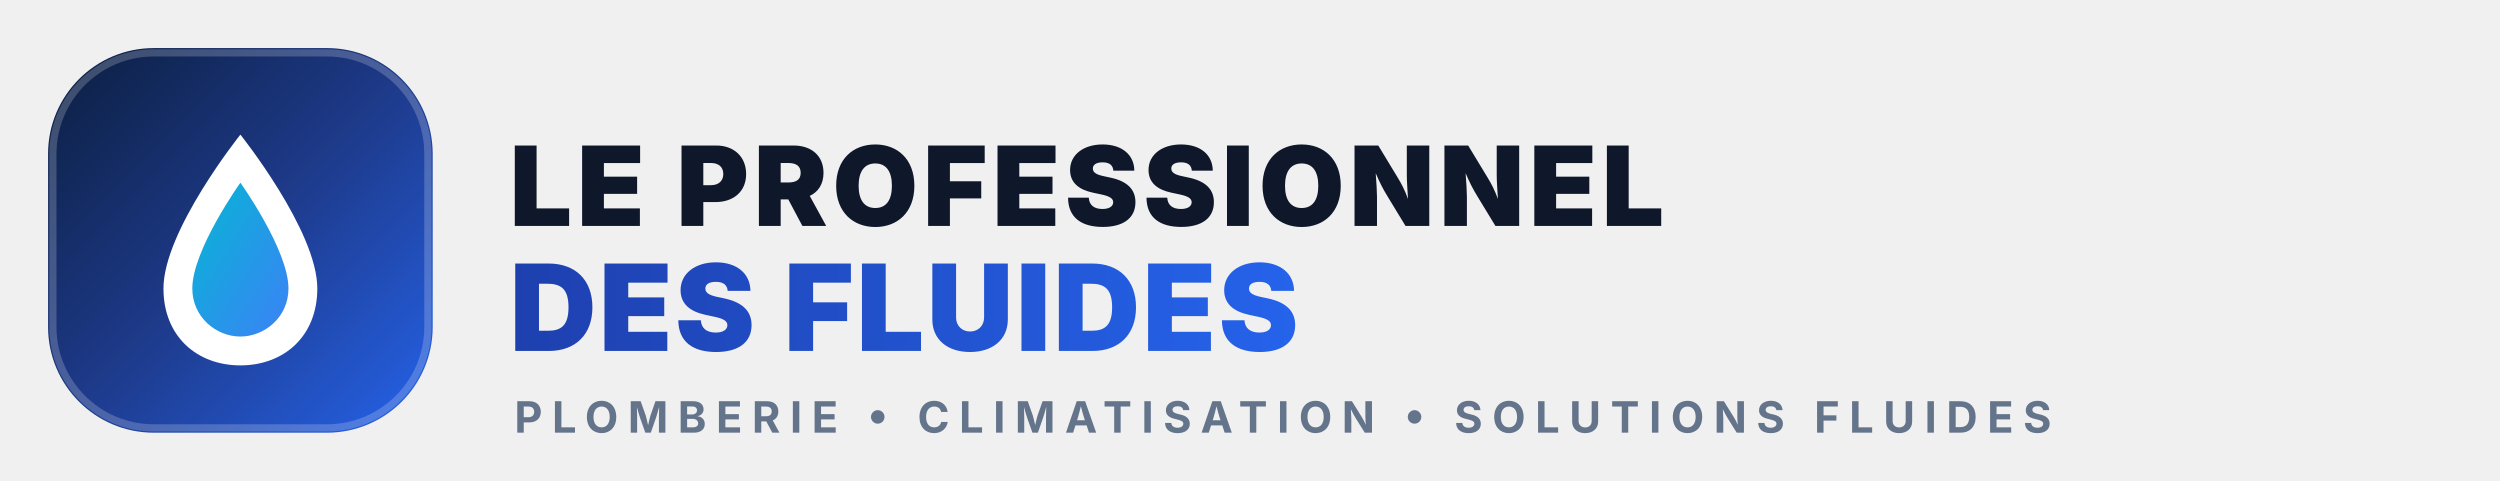
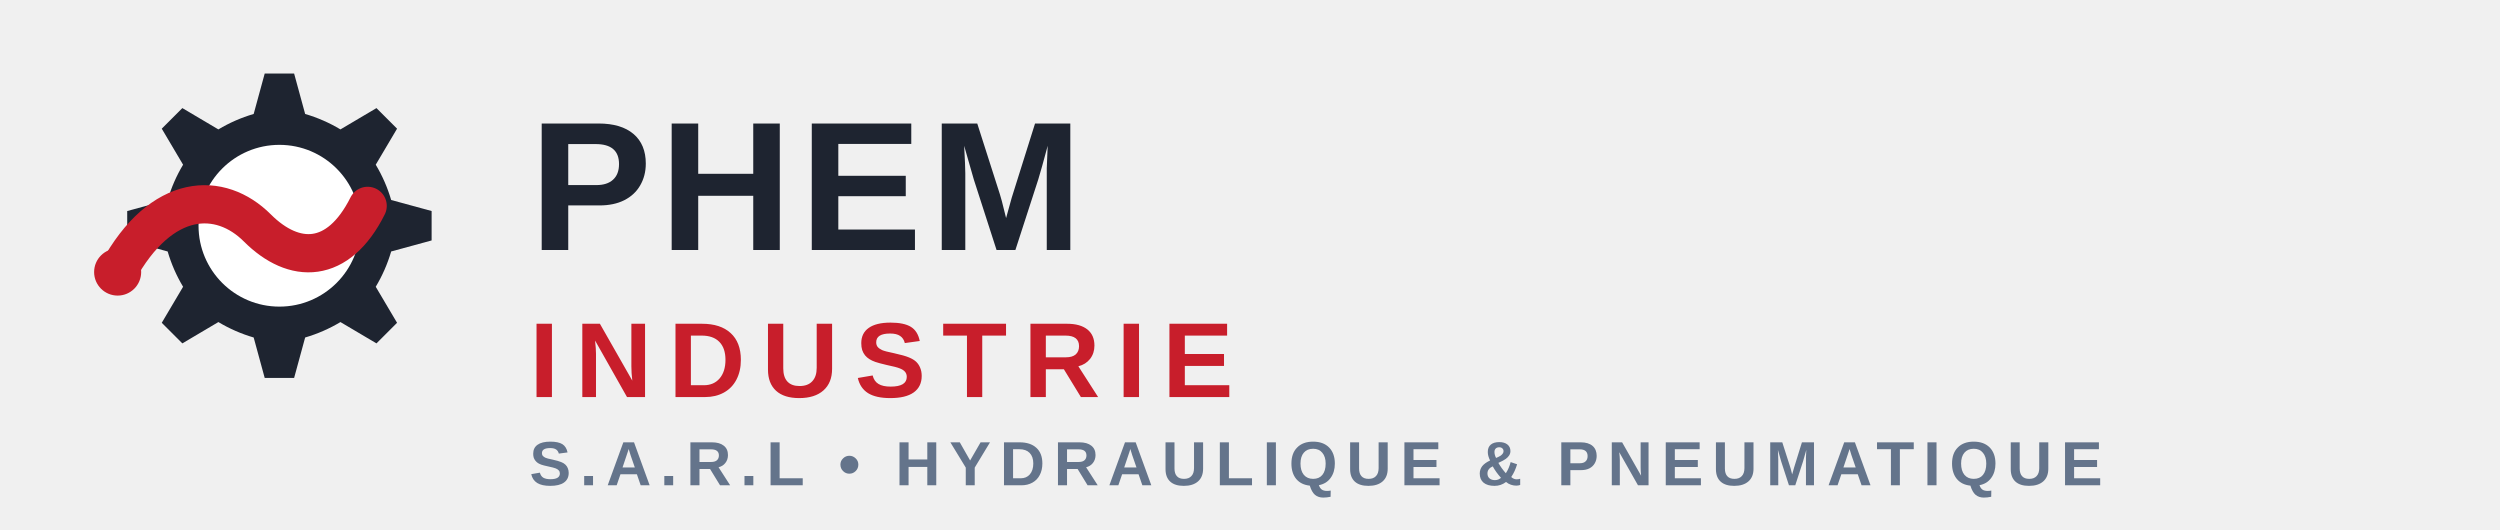
- <svg xmlns="http://www.w3.org/2000/svg" viewBox="0 0 520 100" fill="none">
-   <defs>
-     <linearGradient id="logoShield" x1="0%" y1="0%" x2="100%" y2="100%">
-       <stop offset="0%" stop-color="#0B1E3F" />
-       <stop offset="50%" stop-color="#1E3A8A" />
-       <stop offset="100%" stop-color="#2563EB" />
-     </linearGradient>
-     <linearGradient id="logoBolt" x1="0%" y1="0%" x2="100%" y2="100%">
-       <stop offset="0%" stop-color="#06B6D4" />
-       <stop offset="100%" stop-color="#3B82F6" />
-     </linearGradient>
-     <linearGradient id="textGrad" x1="0%" y1="0%" x2="100%" y2="0%">
-       <stop offset="0%" stop-color="#1E40AF" />
-       <stop offset="100%" stop-color="#2563EB" />
-     </linearGradient>
-   </defs>
-   <g transform="translate(10, 10)">
-     <rect x="0" y="0" width="80" height="80" rx="22" fill="url(#logoShield)" />
-     <rect x="1" y="1" width="78" height="78" rx="21" stroke="rgba(255,255,255,0.2)" stroke-width="1.5" />
-     <path d="M40 18 C40 18 24 38 24 50 C24 60 31 66 40 66 C49 66 56 60 56 50 C56 38 40 18 40 18 Z" fill="#FFFFFF" />
-     <path d="M40 28 C40 28 30 42 30 50 C30 56 35 60 40 60 C45 60 50 56 50 50 C50 42 40 28 40 28 Z" fill="url(#logoBolt)" />
+ <svg xmlns="http://www.w3.org/2000/svg" viewBox="0 0 340 72" fill="none">
+   <g transform="translate(6, 6)">
+     <path d="M30 4 L34 4 L35.5 9.5 C37.2 10 38.8 10.7 40.3 11.6 L45.2 8.7 L48 11.5 L45.1 16.4 C46 17.9 46.7 19.5 47.2 21.2 L52.7 22.7 L52.7 26.7 L47.2 28.2 C46.7 29.9 46 31.5 45.1 33 L48 37.9 L45.2 40.7 L40.3 37.8 C38.8 38.7 37.2 39.4 35.5 39.9 L34 45.4 L30 45.4 L28.5 39.9 C26.8 39.4 25.2 38.7 23.7 37.8 L18.8 40.7 L16 37.9 L18.9 33 C18 31.5 17.3 29.9 16.8 28.2 L11.3 26.7 L11.3 22.7 L16.8 21.2 C17.3 19.5 18 17.9 18.9 16.4 L16 11.5 L18.8 8.7 L23.7 11.6 C25.2 10.7 26.8 10 28.5 9.5 Z" fill="#1E2430" />
+     <circle cx="32" cy="24.7" r="11" fill="#FFFFFF" />
+     <path d="M10 31 C16 20, 24 20, 29 25 C34 30, 40 30, 44 22" stroke="#C81E2B" stroke-width="5.2" stroke-linecap="round" fill="none" />
+     <circle cx="10" cy="31" r="3.2" fill="#C81E2B" />
  </g>
-   <g transform="translate(106, 20)">
-     <text x="0" y="27" font-family="'Plus Jakarta Sans', system-ui, -apple-system, sans-serif" font-weight="900" font-size="23" letter-spacing="1" fill="#0F172A">
-       LE PROFESSIONNEL
-     </text>
-     <text x="0" y="53" font-family="'Plus Jakarta Sans', system-ui, -apple-system, sans-serif" font-weight="900" font-size="25" letter-spacing="0.5" fill="url(#textGrad)">
-       DES FLUIDES
-     </text>
-     <text x="1" y="70" font-family="'Plus Jakarta Sans', system-ui, -apple-system, sans-serif" font-weight="700" font-size="9" letter-spacing="2" fill="#64748B">
-       PLOMBERIE • CLIMATISATION • SOLUTIONS FLUIDES
-     </text>
-   </g>
+   <text x="72" y="34" font-family="'Plus Jakarta Sans', Arial, sans-serif" font-weight="900" font-size="25" letter-spacing="1" fill="#1E2430">PHEM</text>
+   <text x="72" y="54" font-family="'Plus Jakarta Sans', Arial, sans-serif" font-weight="800" font-size="14.5" letter-spacing="2.2" fill="#C81E2B">INDUSTRIE</text>
+   <text x="72" y="66" font-family="'Plus Jakarta Sans', Arial, sans-serif" font-weight="600" font-size="8.5" letter-spacing="1.2" fill="#64748B">S.A.R.L • HYDRAULIQUE &amp; PNEUMATIQUE</text>
</svg>
